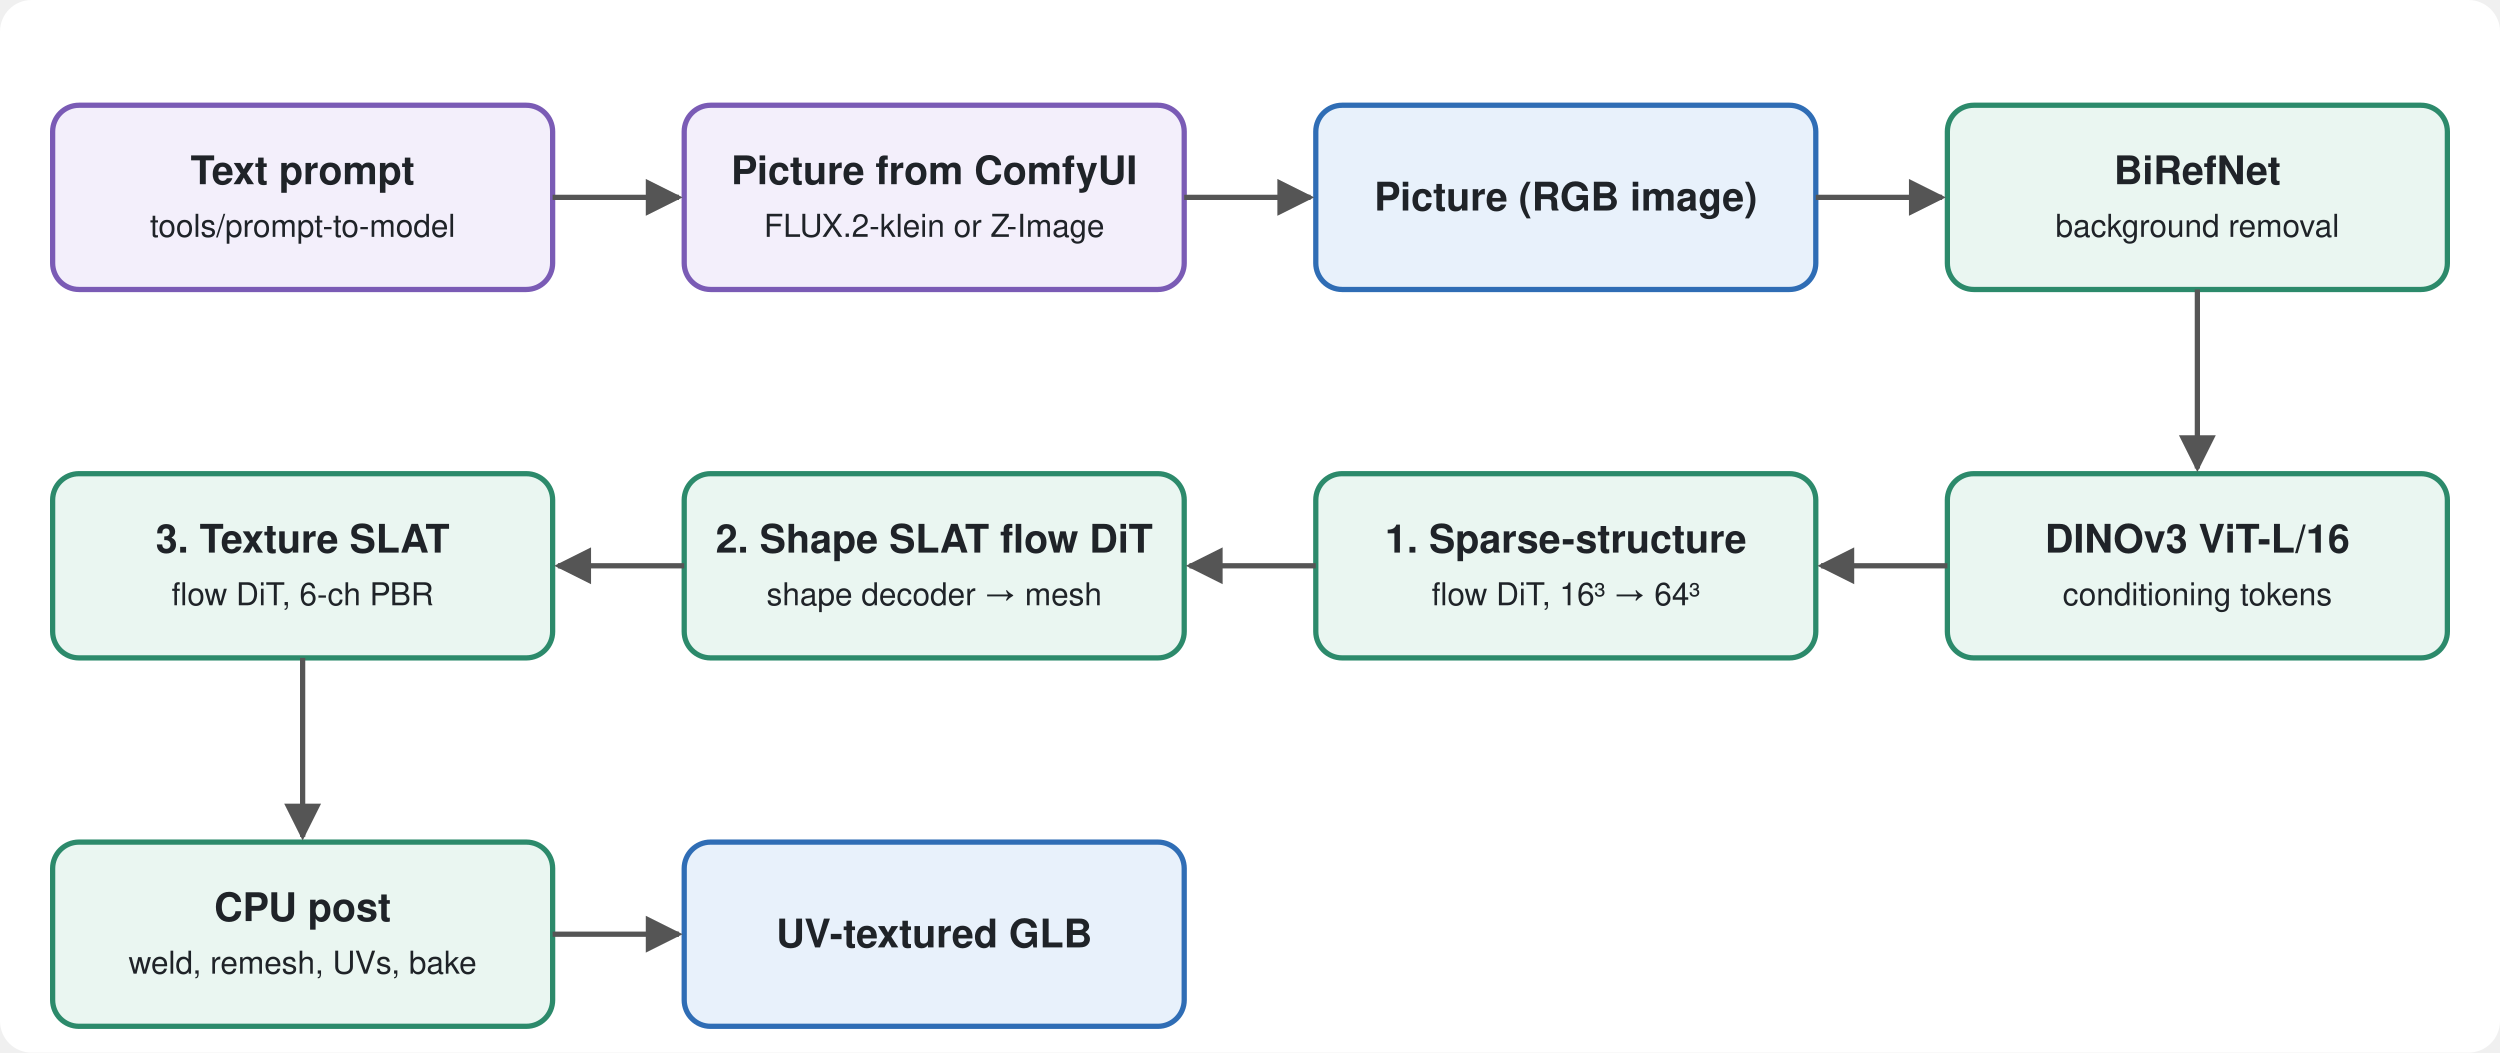
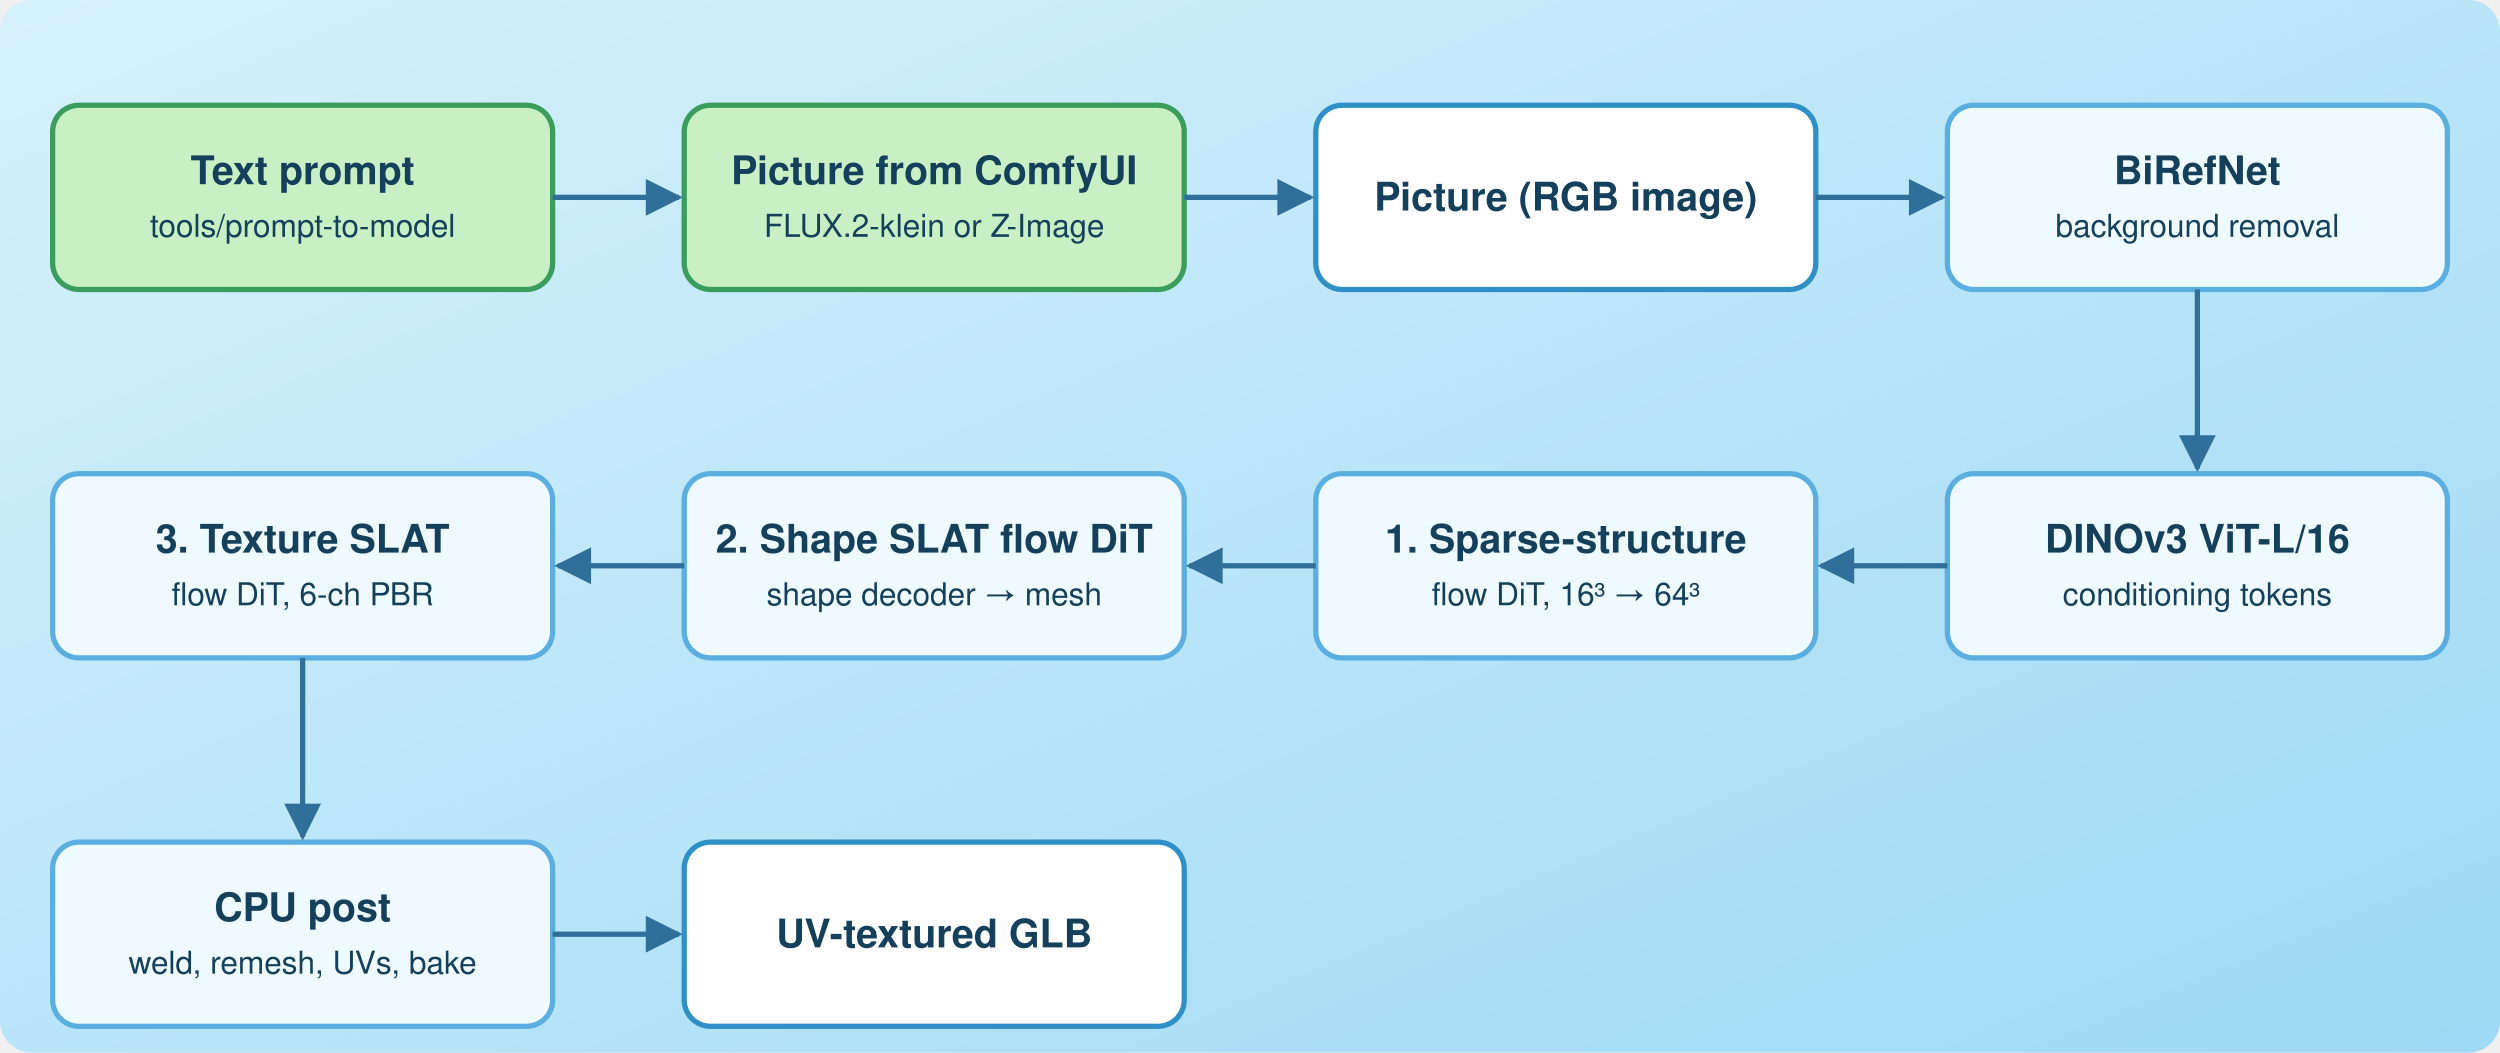
<svg xmlns="http://www.w3.org/2000/svg" viewBox="0 0 950 400" width="950" role="img" aria-label="ArcticMint pipeline: text prompt, picture from ComfyUI, then RGB image, BiRefNet, DINOv3, three flow stages, CPU post-processing, GLB">
  <defs>
+     <linearGradient id="bg" x1="0" y1="0" x2="1" y2="1">
+       <stop offset="0" stop-color="#d6f1fc" />
+       <stop offset="1" stop-color="#9ed9f5" />
+     </linearGradient>
    <marker id="a" viewBox="0 0 10 10" refX="9" refY="5" markerWidth="7" markerHeight="7" orient="auto">
-       <path d="M0 0L10 5L0 10z" fill="#555" />
+       <path d="M0 0L10 5L0 10z" fill="#2f6f9a" />
    </marker>
  </defs>
-   <rect width="950" height="400" rx="12" fill="#ffffff" />
-   <g font-family="Segoe UI, Helvetica, Arial, sans-serif" text-anchor="middle" fill="#1f2328">
-     <rect x="20" y="40" width="190" height="70" rx="10" fill="#f3effb" stroke="#7a5bb5" stroke-width="2" />
+   <rect width="950" height="400" rx="12" fill="url(#bg)" />
+   <g font-family="Segoe UI, Helvetica, Arial, sans-serif" text-anchor="middle" fill="#14405c">
+     <rect x="20" y="40" width="190" height="70" rx="10" fill="#c9f0c4" stroke="#3a9d5d" stroke-width="2" />
    <text x="115.0" y="70.0" font-size="15" font-weight="600">Text prompt</text>
    <text x="115.0" y="90.0" font-size="12" font-weight="400">tools/prompt-to-model</text>
-     <rect x="260" y="40" width="190" height="70" rx="10" fill="#f3effb" stroke="#7a5bb5" stroke-width="2" />
+     <rect x="260" y="40" width="190" height="70" rx="10" fill="#c9f0c4" stroke="#3a9d5d" stroke-width="2" />
    <text x="355.0" y="70.0" font-size="15" font-weight="600">Picture from ComfyUI</text>
    <text x="355.0" y="90.0" font-size="12" font-weight="400">FLUX.2-klein or Z-Image</text>
-     <rect x="500" y="40" width="190" height="70" rx="10" fill="#e8f1fb" stroke="#2f6db5" stroke-width="2" />
+     <rect x="500" y="40" width="190" height="70" rx="10" fill="#ffffff" stroke="#2f8fc7" stroke-width="2" />
    <text x="595.0" y="80.0" font-size="15" font-weight="600">Picture (RGB image)</text>
-     <rect x="740" y="40" width="190" height="70" rx="10" fill="#eaf6f1" stroke="#2c8a6b" stroke-width="2" />
+     <rect x="740" y="40" width="190" height="70" rx="10" fill="#eefaff" stroke="#5aaee0" stroke-width="2" />
    <text x="835.0" y="70.0" font-size="15" font-weight="600">BiRefNet</text>
    <text x="835.0" y="90.0" font-size="12" font-weight="400">background removal</text>
-     <rect x="740" y="180" width="190" height="70" rx="10" fill="#eaf6f1" stroke="#2c8a6b" stroke-width="2" />
+     <rect x="740" y="180" width="190" height="70" rx="10" fill="#eefaff" stroke="#5aaee0" stroke-width="2" />
    <text x="835.0" y="210.0" font-size="15" font-weight="600">DINOv3 ViT-L/16</text>
    <text x="835.0" y="230.0" font-size="12" font-weight="400">conditioning tokens</text>
-     <rect x="500" y="180" width="190" height="70" rx="10" fill="#eaf6f1" stroke="#2c8a6b" stroke-width="2" />
+     <rect x="500" y="180" width="190" height="70" rx="10" fill="#eefaff" stroke="#5aaee0" stroke-width="2" />
    <text x="595.0" y="210.0" font-size="15" font-weight="600">1. Sparse-structure</text>
    <text x="595.0" y="230.0" font-size="12" font-weight="400">flow DiT, 16³ → 64³</text>
-     <rect x="260" y="180" width="190" height="70" rx="10" fill="#eaf6f1" stroke="#2c8a6b" stroke-width="2" />
+     <rect x="260" y="180" width="190" height="70" rx="10" fill="#eefaff" stroke="#5aaee0" stroke-width="2" />
    <text x="355.0" y="210.0" font-size="15" font-weight="600">2. Shape SLAT flow DiT</text>
    <text x="355.0" y="230.0" font-size="12" font-weight="400">shape decoder → mesh</text>
-     <rect x="20" y="180" width="190" height="70" rx="10" fill="#eaf6f1" stroke="#2c8a6b" stroke-width="2" />
+     <rect x="20" y="180" width="190" height="70" rx="10" fill="#eefaff" stroke="#5aaee0" stroke-width="2" />
    <text x="115.0" y="210.0" font-size="15" font-weight="600">3. Texture SLAT</text>
    <text x="115.0" y="230.0" font-size="12" font-weight="400">flow DiT, 6-ch PBR</text>
-     <rect x="20" y="320" width="190" height="70" rx="10" fill="#eaf6f1" stroke="#2c8a6b" stroke-width="2" />
+     <rect x="20" y="320" width="190" height="70" rx="10" fill="#eefaff" stroke="#5aaee0" stroke-width="2" />
    <text x="115.0" y="350.0" font-size="15" font-weight="600">CPU post</text>
    <text x="115.0" y="370.0" font-size="12" font-weight="400">weld, remesh, UVs, bake</text>
-     <rect x="260" y="320" width="190" height="70" rx="10" fill="#e8f1fb" stroke="#2f6db5" stroke-width="2" />
+     <rect x="260" y="320" width="190" height="70" rx="10" fill="#ffffff" stroke="#2f8fc7" stroke-width="2" />
    <text x="355.0" y="360.0" font-size="15" font-weight="600">UV-textured GLB</text>
-     <line x1="210" y1="75.0" x2="258" y2="75.0" stroke="#555" stroke-width="2" marker-end="url(#a)" />
-     <line x1="450" y1="75.0" x2="498" y2="75.0" stroke="#555" stroke-width="2" marker-end="url(#a)" />
-     <line x1="690" y1="75.0" x2="738" y2="75.0" stroke="#555" stroke-width="2" marker-end="url(#a)" />
-     <line x1="835.0" y1="110" x2="835.0" y2="178" stroke="#555" stroke-width="2" marker-end="url(#a)" />
-     <line x1="740" y1="215.0" x2="692" y2="215.0" stroke="#555" stroke-width="2" marker-end="url(#a)" />
-     <line x1="500" y1="215.0" x2="452" y2="215.0" stroke="#555" stroke-width="2" marker-end="url(#a)" />
-     <line x1="260" y1="215.0" x2="212" y2="215.0" stroke="#555" stroke-width="2" marker-end="url(#a)" />
-     <line x1="115.0" y1="250" x2="115.0" y2="318" stroke="#555" stroke-width="2" marker-end="url(#a)" />
-     <line x1="210" y1="355.0" x2="258" y2="355.0" stroke="#555" stroke-width="2" marker-end="url(#a)" />
+     <line x1="210" y1="75.0" x2="258" y2="75.0" stroke="#2f6f9a" stroke-width="2" marker-end="url(#a)" />
+     <line x1="450" y1="75.0" x2="498" y2="75.0" stroke="#2f6f9a" stroke-width="2" marker-end="url(#a)" />
+     <line x1="690" y1="75.0" x2="738" y2="75.0" stroke="#2f6f9a" stroke-width="2" marker-end="url(#a)" />
+     <line x1="835.0" y1="110" x2="835.0" y2="178" stroke="#2f6f9a" stroke-width="2" marker-end="url(#a)" />
+     <line x1="740" y1="215.0" x2="692" y2="215.0" stroke="#2f6f9a" stroke-width="2" marker-end="url(#a)" />
+     <line x1="500" y1="215.0" x2="452" y2="215.0" stroke="#2f6f9a" stroke-width="2" marker-end="url(#a)" />
+     <line x1="260" y1="215.0" x2="212" y2="215.0" stroke="#2f6f9a" stroke-width="2" marker-end="url(#a)" />
+     <line x1="115.0" y1="250" x2="115.0" y2="318" stroke="#2f6f9a" stroke-width="2" marker-end="url(#a)" />
+     <line x1="210" y1="355.0" x2="258" y2="355.0" stroke="#2f6f9a" stroke-width="2" marker-end="url(#a)" />
  </g>
</svg>
